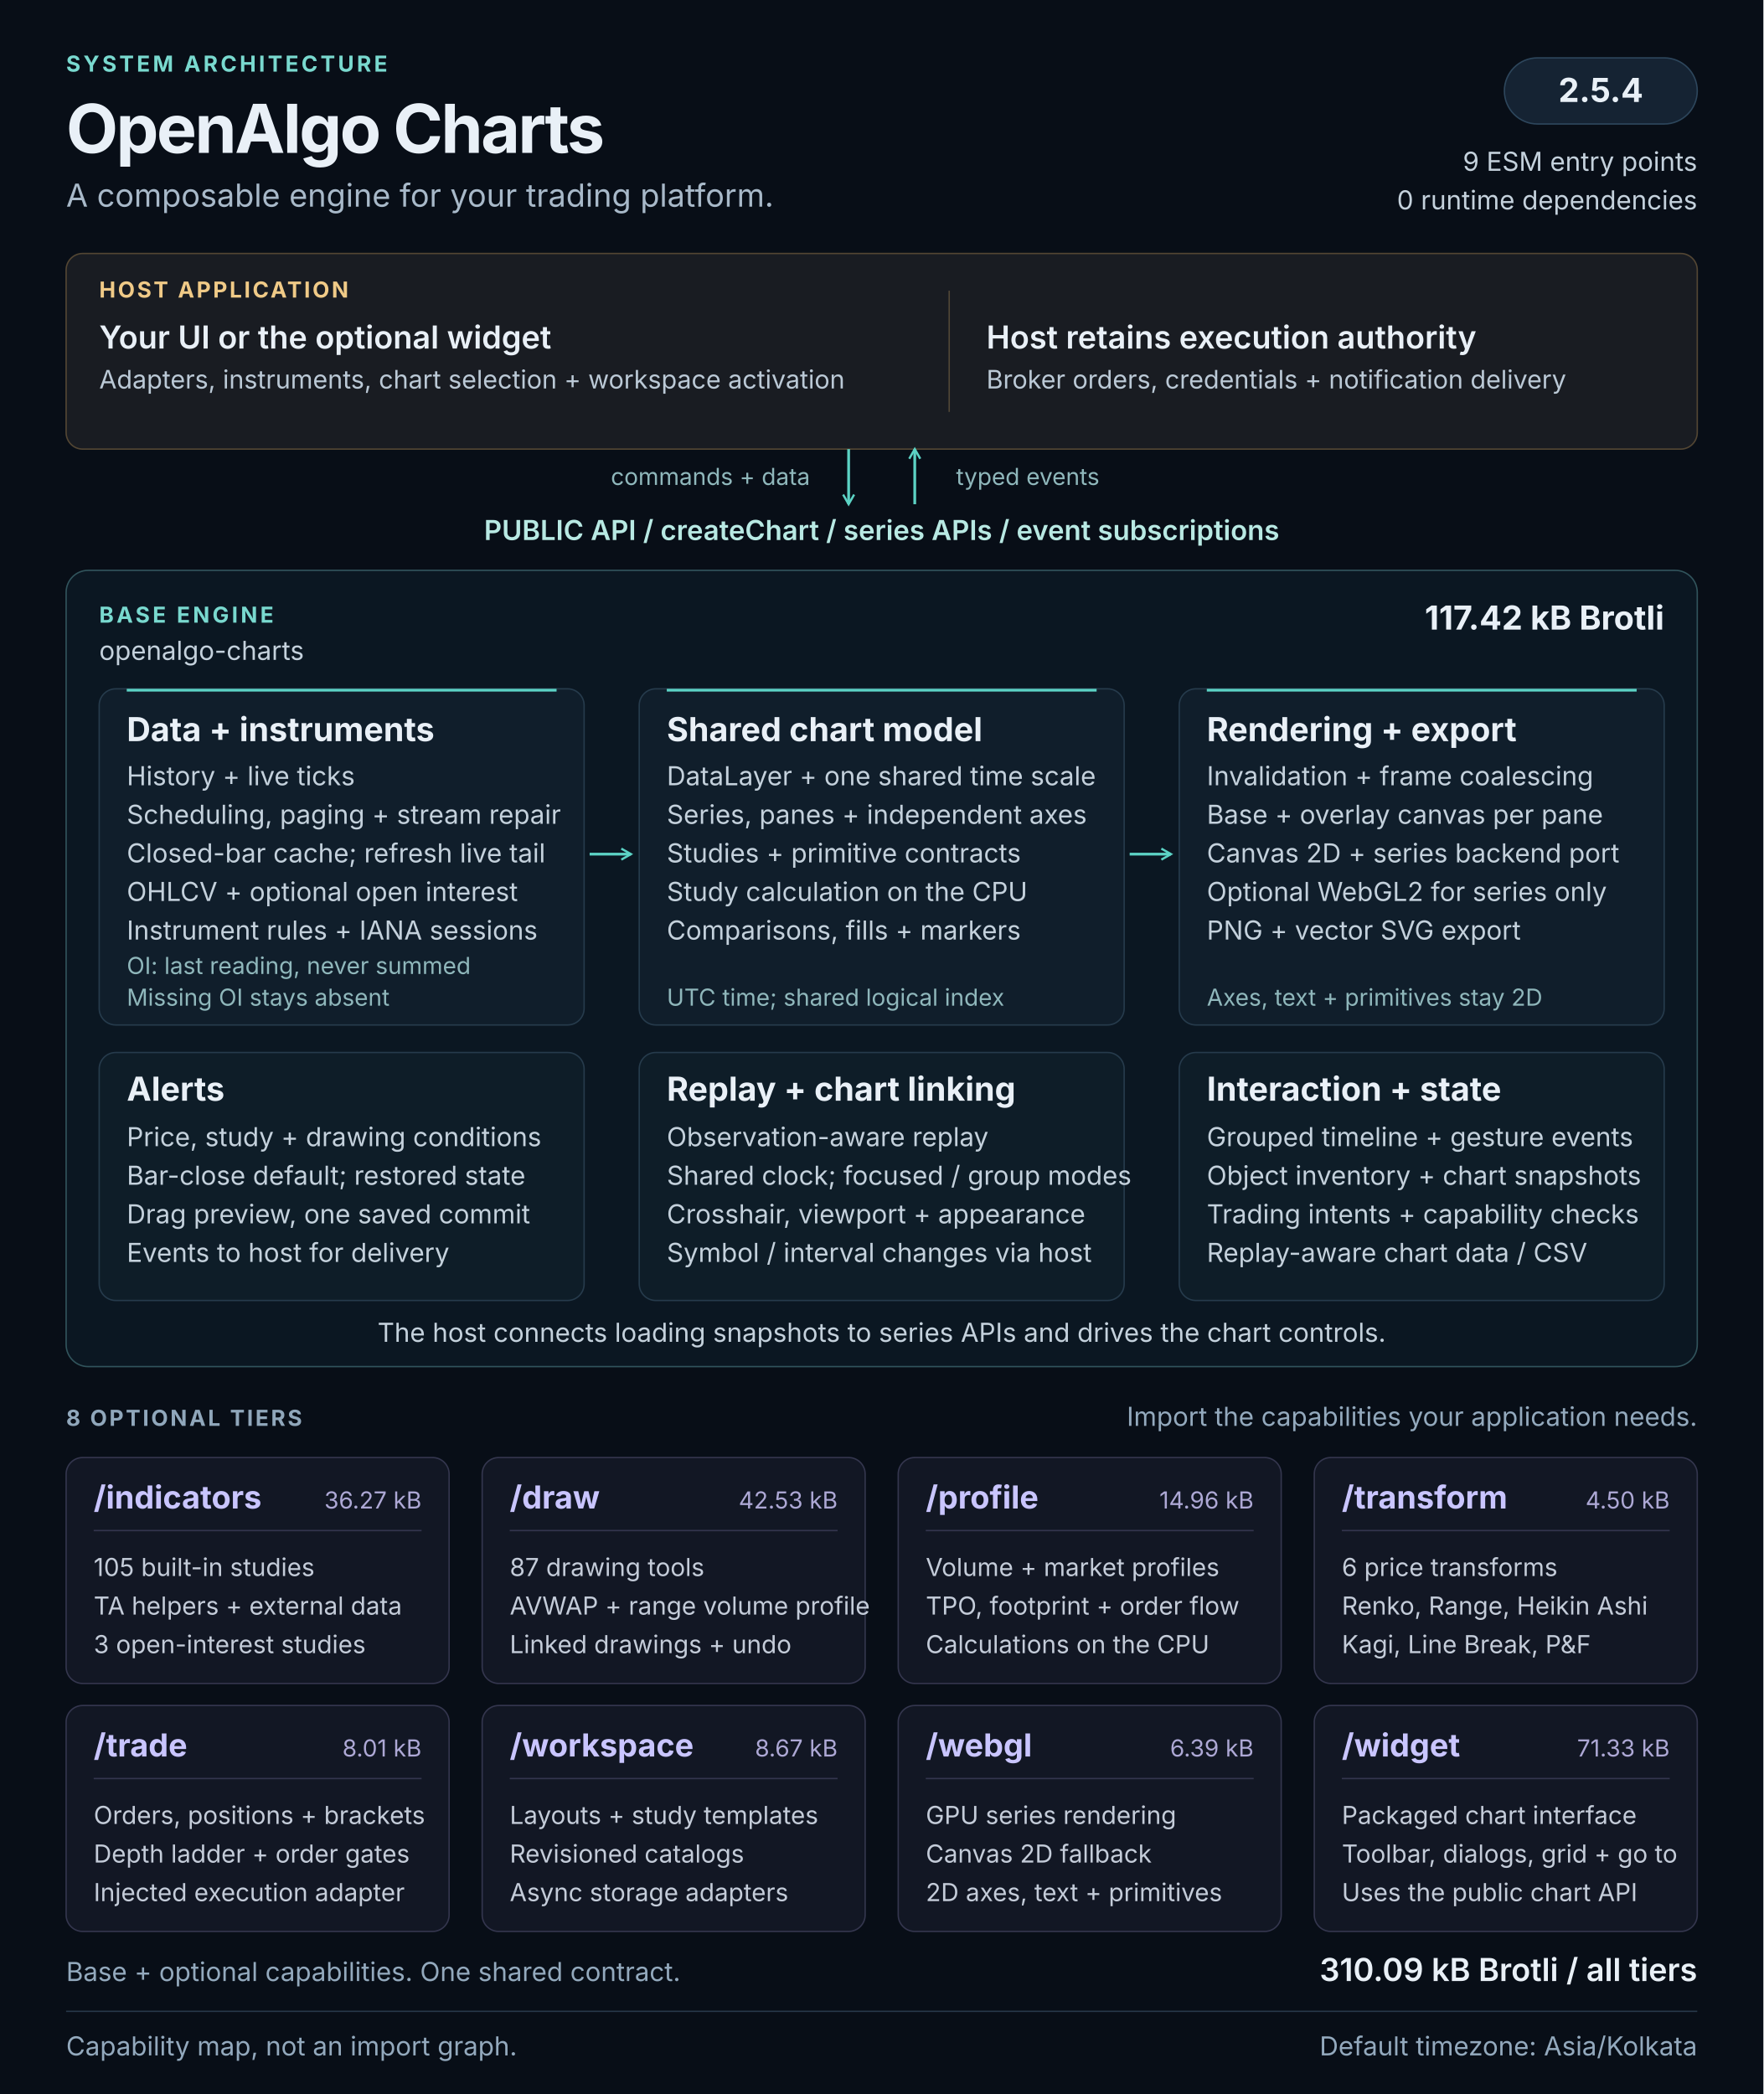
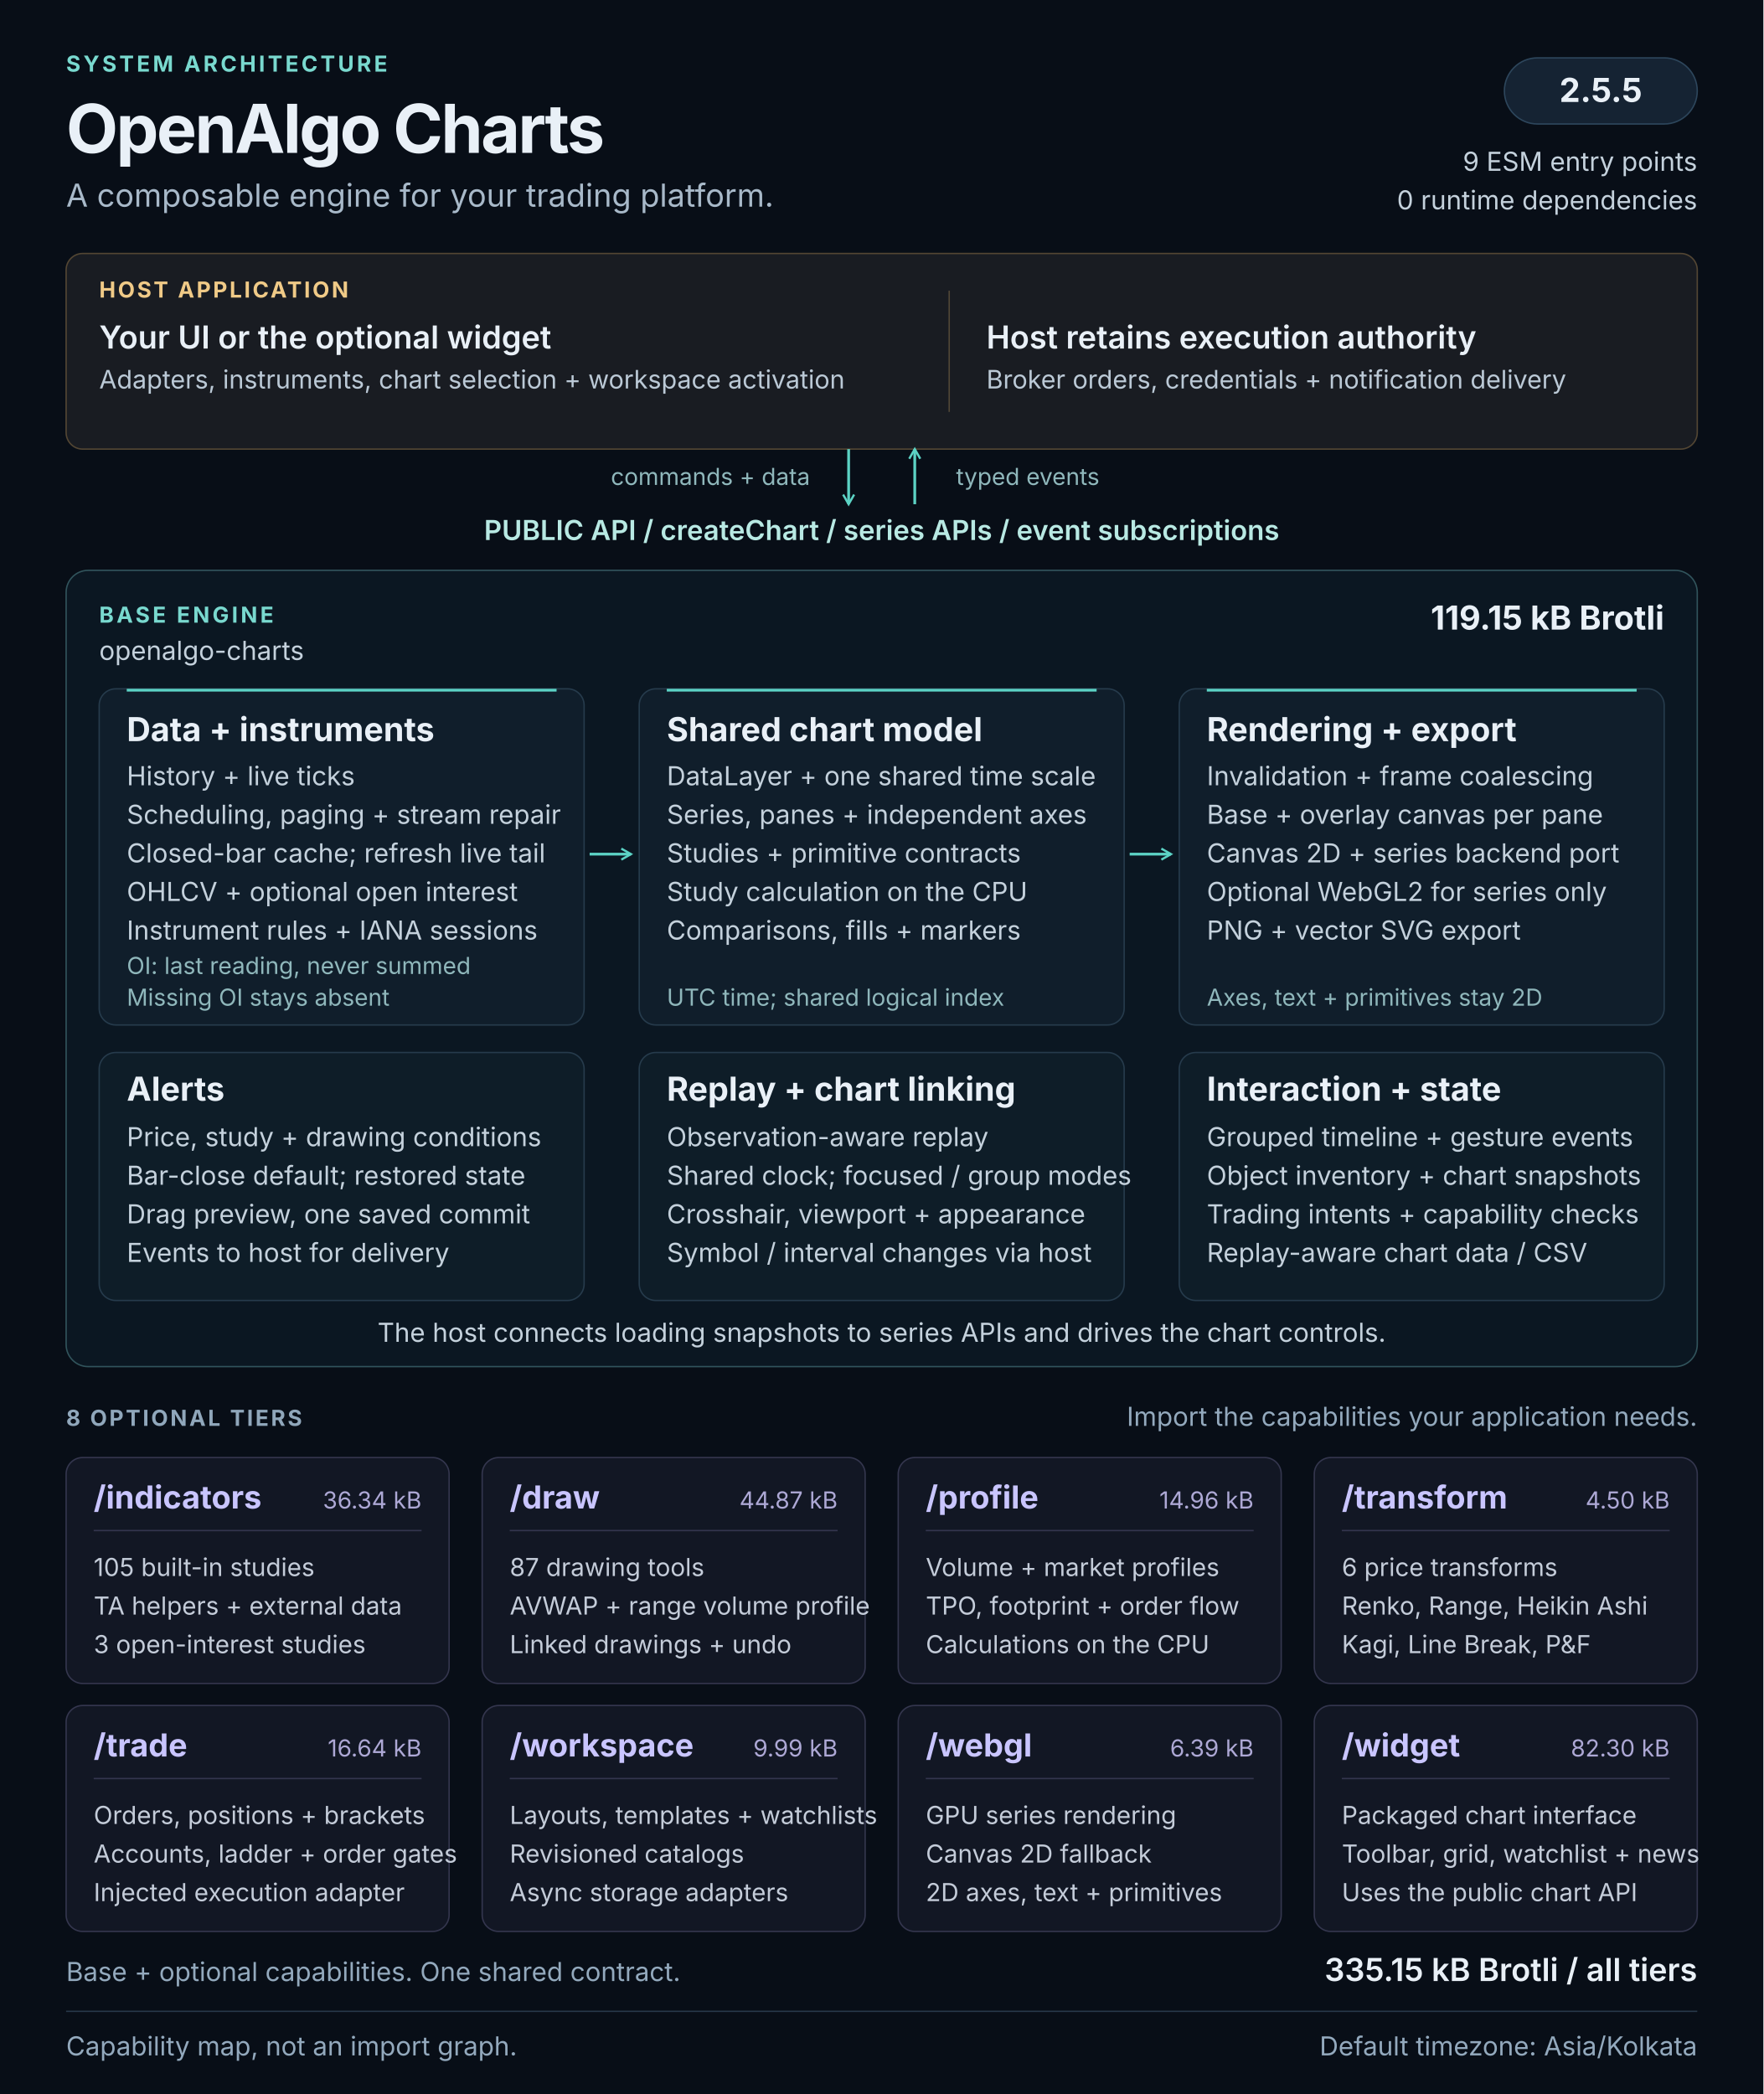
<svg xmlns="http://www.w3.org/2000/svg" width="1280" height="1520" viewBox="0 0 1280 1520" role="img" aria-labelledby="architecture-title architecture-description">
  <defs>
    <marker id="flow-arrow" viewBox="0 0 10 10" refX="8" refY="5" markerWidth="5" markerHeight="5" orient="auto-start-reverse">
      <path d="M1 1L8 5L1 9" fill="none" stroke="#5cd3c5" stroke-width="1.6" />
    </marker>
  </defs>
  <style>
  text { font-family: 'Segoe UI', Inter, Arial, sans-serif; fill: #e9f0f7; }
  .kicker { font-size: 16px; font-weight: 650; letter-spacing: 2px; fill: #79d9cf; }
  .heading { font-size: 49px; font-weight: 700; letter-spacing: -1.5px; }
  .subtitle { font-size: 23px; fill: #a8b9c9; }
  .label { font-size: 16px; font-weight: 650; letter-spacing: 1.6px; fill: #90a7bb; }
  .host-label { font-size: 16px; font-weight: 650; letter-spacing: 1.6px; fill: #f0ca87; }
  .host-title { font-size: 23px; font-weight: 600; }
  .host-body { font-size: 18.5px; fill: #bbc9d6; }
  .api { font-size: 20px; font-weight: 600; fill: #b8e9e3; }
  .panel-title { font-size: 24px; font-weight: 650; }
  .body { font-size: 19px; fill: #c4d1dc; }
  .note { font-size: 17px; fill: #8fb7bb; }
  .tier-title { font-size: 23px; font-weight: 650; fill: #c9c5ff; }
  .tier-size { font-size: 17px; fill: #ada8d5; }
  .tier-body { font-size: 18px; fill: #c4ccd9; }
  .footer { font-size: 19px; fill: #93a9bd; }
</style>
  <rect width="1280" height="1520" fill="#080e17" />
  <text x="48" y="52" class="kicker">SYSTEM ARCHITECTURE</text>
  <text x="48" y="111" class="heading">OpenAlgo Charts</text>
  <text x="48" y="150" class="subtitle">A composable engine for your trading platform.</text>
  <rect x="1092" y="42" width="140" height="48" rx="24" fill="#152333" stroke="#2d465c" />
-   <text x="1162" y="74" class="panel-title" text-anchor="middle">2.5.4</text>
+   <text x="1162" y="74" class="panel-title" text-anchor="middle">2.5.5</text>
  <text x="1232" y="124" class="body" text-anchor="end">9 ESM entry points</text>
  <text x="1232" y="152" class="body" text-anchor="end">0 runtime dependencies</text>
  <g id="host" data-panel="true">
    <rect x="48" y="184" width="1184" height="142" rx="12" fill="#191c22" stroke="#534633" />
    <text x="72" y="216" class="host-label">HOST APPLICATION</text>
    <text x="72" y="253" class="host-title">Your UI or the optional widget</text>
    <text x="72" y="282" class="host-body">Adapters, instruments, chart selection + workspace activation</text>
    <path d="M689 211v88" stroke="#514737" />
    <text x="716" y="253" class="host-title">Host retains execution authority</text>
    <text x="716" y="282" class="host-body">Broker orders, credentials + notification delivery</text>
  </g>
  <path d="M616 326v40" stroke="#5cd3c5" stroke-width="2" fill="none" marker-end="url(#flow-arrow)" />
  <path d="M664 366v-40" stroke="#5cd3c5" stroke-width="2" fill="none" marker-end="url(#flow-arrow)" />
  <text x="588" y="352" class="note" text-anchor="end">commands + data</text>
  <text x="694" y="352" class="note">typed events</text>
  <text x="640" y="392" class="api" text-anchor="middle">PUBLIC API  /  createChart  /  series APIs  /  event subscriptions</text>
  <g id="base-engine">
    <rect x="48" y="414" width="1184" height="578" rx="16" fill="#0b1722" stroke="#31545c" />
    <text x="72" y="452" class="kicker">BASE ENGINE</text>
    <text x="72" y="479" class="body">openalgo-charts</text>
-     <text x="1208" y="457" class="panel-title" text-anchor="end">117.42 kB Brotli</text>
+     <text x="1208" y="457" class="panel-title" text-anchor="end">119.15 kB Brotli</text>
    <g id="data-pipeline" data-panel="true">
      <rect x="72" y="500" width="352" height="244" rx="12" fill="#101e2b" stroke="#263b4c" />
      <path d="M92 501h312" stroke="#5cd3c5" stroke-width="2" />
      <text x="92" y="538" class="panel-title">Data + instruments</text>
      <text x="92" y="570" class="body">History + live ticks</text>
      <text x="92" y="598" class="body">Scheduling, paging + stream repair</text>
      <text x="92" y="626" class="body">Closed-bar cache; refresh live tail</text>
      <text x="92" y="654" class="body">OHLCV + optional open interest</text>
      <text x="92" y="682" class="body">Instrument rules + IANA sessions</text>
      <text x="92" y="707" class="note">OI: last reading, never summed</text>
      <text x="92" y="730" class="note">Missing OI stays absent</text>
    </g>
    <g id="chart-model" data-panel="true">
      <rect x="464" y="500" width="352" height="244" rx="12" fill="#101e2b" stroke="#263b4c" />
      <path d="M484 501h312" stroke="#5cd3c5" stroke-width="2" />
      <text x="484" y="538" class="panel-title">Shared chart model</text>
      <text x="484" y="570" class="body">DataLayer + one shared time scale</text>
      <text x="484" y="598" class="body">Series, panes + independent axes</text>
      <text x="484" y="626" class="body">Studies + primitive contracts</text>
      <text x="484" y="654" class="body">Study calculation on the CPU</text>
      <text x="484" y="682" class="body">Comparisons, fills + markers</text>
      <text x="484" y="730" class="note">UTC time; shared logical index</text>
    </g>
    <g id="rendering" data-panel="true">
      <rect x="856" y="500" width="352" height="244" rx="12" fill="#101e2b" stroke="#263b4c" />
      <path d="M876 501h312" stroke="#5cd3c5" stroke-width="2" />
      <text x="876" y="538" class="panel-title">Rendering + export</text>
      <text x="876" y="570" class="body">Invalidation + frame coalescing</text>
      <text x="876" y="598" class="body">Base + overlay canvas per pane</text>
      <text x="876" y="626" class="body">Canvas 2D + series backend port</text>
      <text x="876" y="654" class="body">Optional WebGL2 for series only</text>
      <text x="876" y="682" class="body">PNG + vector SVG export</text>
      <text x="876" y="730" class="note">Axes, text + primitives stay 2D</text>
    </g>
    <path d="M428 620h30" stroke="#5cd3c5" stroke-width="2" fill="none" marker-end="url(#flow-arrow)" />
    <path d="M820 620h30" stroke="#5cd3c5" stroke-width="2" fill="none" marker-end="url(#flow-arrow)" />
    <g id="alerts" data-panel="true">
      <rect x="72" y="764" width="352" height="180" rx="12" fill="#0e1d28" stroke="#263b4c" />
      <text x="92" y="799" class="panel-title">Alerts</text>
      <text x="92" y="832" class="body">Price, study + drawing conditions</text>
      <text x="92" y="860" class="body">Bar-close default; restored state</text>
      <text x="92" y="888" class="body">Drag preview, one saved commit</text>
      <text x="92" y="916" class="body">Events to host for delivery</text>
    </g>
    <g id="replay-linking" data-panel="true">
      <rect x="464" y="764" width="352" height="180" rx="12" fill="#0e1d28" stroke="#263b4c" />
      <text x="484" y="799" class="panel-title">Replay + chart linking</text>
      <text x="484" y="832" class="body">Observation-aware replay</text>
      <text x="484" y="860" class="body">Shared clock; focused / group modes</text>
      <text x="484" y="888" class="body">Crosshair, viewport + appearance</text>
      <text x="484" y="916" class="body">Symbol / interval changes via host</text>
    </g>
    <g id="interaction-state" data-panel="true">
      <rect x="856" y="764" width="352" height="180" rx="12" fill="#0e1d28" stroke="#263b4c" />
      <text x="876" y="799" class="panel-title">Interaction + state</text>
      <text x="876" y="832" class="body">Grouped timeline + gesture events</text>
      <text x="876" y="860" class="body">Object inventory + chart snapshots</text>
      <text x="876" y="888" class="body">Trading intents + capability checks</text>
      <text x="876" y="916" class="body">Replay-aware chart data / CSV</text>
    </g>
    <text x="640" y="974" class="body" text-anchor="middle">The host connects loading snapshots to series APIs and drives the chart controls.</text>
  </g>
  <text x="48" y="1035" class="label">8 OPTIONAL TIERS</text>
  <text x="1232" y="1035" class="footer" text-anchor="end">Import the capabilities your application needs.</text>
  <g id="tier-indicators" data-panel="true">
    <rect x="48" y="1058" width="278" height="164" rx="12" fill="#121724" stroke="#34364e" />
    <text x="68" y="1095" class="tier-title">/indicators</text>
-     <text x="306" y="1095" class="tier-size" text-anchor="end">36.27 kB</text>
+     <text x="306" y="1095" class="tier-size" text-anchor="end">36.34 kB</text>
    <path d="M68 1111h238" stroke="#34364e" />
    <text x="68" y="1144" class="tier-body">105 built-in studies</text>
    <text x="68" y="1172" class="tier-body">TA helpers + external data</text>
    <text x="68" y="1200" class="tier-body">3 open-interest studies</text>
  </g>
  <g id="tier-draw" data-panel="true">
    <rect x="350" y="1058" width="278" height="164" rx="12" fill="#121724" stroke="#34364e" />
    <text x="370" y="1095" class="tier-title">/draw</text>
-     <text x="608" y="1095" class="tier-size" text-anchor="end">42.53 kB</text>
+     <text x="608" y="1095" class="tier-size" text-anchor="end">44.87 kB</text>
    <path d="M370 1111h238" stroke="#34364e" />
    <text x="370" y="1144" class="tier-body">87 drawing tools</text>
    <text x="370" y="1172" class="tier-body">AVWAP + range volume profile</text>
    <text x="370" y="1200" class="tier-body">Linked drawings + undo</text>
  </g>
  <g id="tier-profile" data-panel="true">
    <rect x="652" y="1058" width="278" height="164" rx="12" fill="#121724" stroke="#34364e" />
    <text x="672" y="1095" class="tier-title">/profile</text>
    <text x="910" y="1095" class="tier-size" text-anchor="end">14.96 kB</text>
    <path d="M672 1111h238" stroke="#34364e" />
    <text x="672" y="1144" class="tier-body">Volume + market profiles</text>
    <text x="672" y="1172" class="tier-body">TPO, footprint + order flow</text>
    <text x="672" y="1200" class="tier-body">Calculations on the CPU</text>
  </g>
  <g id="tier-transform" data-panel="true">
    <rect x="954" y="1058" width="278" height="164" rx="12" fill="#121724" stroke="#34364e" />
    <text x="974" y="1095" class="tier-title">/transform</text>
    <text x="1212" y="1095" class="tier-size" text-anchor="end">4.50 kB</text>
    <path d="M974 1111h238" stroke="#34364e" />
    <text x="974" y="1144" class="tier-body">6 price transforms</text>
    <text x="974" y="1172" class="tier-body">Renko, Range, Heikin Ashi</text>
    <text x="974" y="1200" class="tier-body">Kagi, Line Break, P&amp;F</text>
  </g>
  <g id="tier-trade" data-panel="true">
    <rect x="48" y="1238" width="278" height="164" rx="12" fill="#121724" stroke="#34364e" />
    <text x="68" y="1275" class="tier-title">/trade</text>
-     <text x="306" y="1275" class="tier-size" text-anchor="end">8.01 kB</text>
+     <text x="306" y="1275" class="tier-size" text-anchor="end">16.64 kB</text>
    <path d="M68 1291h238" stroke="#34364e" />
    <text x="68" y="1324" class="tier-body">Orders, positions + brackets</text>
-     <text x="68" y="1352" class="tier-body">Depth ladder + order gates</text>
+     <text x="68" y="1352" class="tier-body">Accounts, ladder + order gates</text>
    <text x="68" y="1380" class="tier-body">Injected execution adapter</text>
  </g>
  <g id="tier-workspace" data-panel="true">
    <rect x="350" y="1238" width="278" height="164" rx="12" fill="#121724" stroke="#34364e" />
    <text x="370" y="1275" class="tier-title">/workspace</text>
-     <text x="608" y="1275" class="tier-size" text-anchor="end">8.67 kB</text>
+     <text x="608" y="1275" class="tier-size" text-anchor="end">9.99 kB</text>
    <path d="M370 1291h238" stroke="#34364e" />
-     <text x="370" y="1324" class="tier-body">Layouts + study templates</text>
+     <text x="370" y="1324" class="tier-body">Layouts, templates + watchlists</text>
    <text x="370" y="1352" class="tier-body">Revisioned catalogs</text>
    <text x="370" y="1380" class="tier-body">Async storage adapters</text>
  </g>
  <g id="tier-webgl" data-panel="true">
    <rect x="652" y="1238" width="278" height="164" rx="12" fill="#121724" stroke="#34364e" />
    <text x="672" y="1275" class="tier-title">/webgl</text>
    <text x="910" y="1275" class="tier-size" text-anchor="end">6.39 kB</text>
    <path d="M672 1291h238" stroke="#34364e" />
    <text x="672" y="1324" class="tier-body">GPU series rendering</text>
    <text x="672" y="1352" class="tier-body">Canvas 2D fallback</text>
    <text x="672" y="1380" class="tier-body">2D axes, text + primitives</text>
  </g>
  <g id="tier-widget" data-panel="true">
    <rect x="954" y="1238" width="278" height="164" rx="12" fill="#121724" stroke="#34364e" />
    <text x="974" y="1275" class="tier-title">/widget</text>
-     <text x="1212" y="1275" class="tier-size" text-anchor="end">71.33 kB</text>
+     <text x="1212" y="1275" class="tier-size" text-anchor="end">82.30 kB</text>
    <path d="M974 1291h238" stroke="#34364e" />
    <text x="974" y="1324" class="tier-body">Packaged chart interface</text>
-     <text x="974" y="1352" class="tier-body">Toolbar, dialogs, grid + go to</text>
+     <text x="974" y="1352" class="tier-body">Toolbar, grid, watchlist + news</text>
    <text x="974" y="1380" class="tier-body">Uses the public chart API</text>
  </g>
  <text x="48" y="1438" class="footer">Base + optional capabilities. One shared contract.</text>
-   <text x="1232" y="1438" class="host-title" text-anchor="end">310.09 kB Brotli / all tiers</text>
+   <text x="1232" y="1438" class="host-title" text-anchor="end">335.15 kB Brotli / all tiers</text>
  <path d="M48 1460h1184" stroke="#273849" />
  <text x="48" y="1492" class="footer">Capability map, not an import graph.</text>
  <text x="1232" y="1492" class="footer" text-anchor="end">Default timezone: Asia/Kolkata</text>
</svg>
